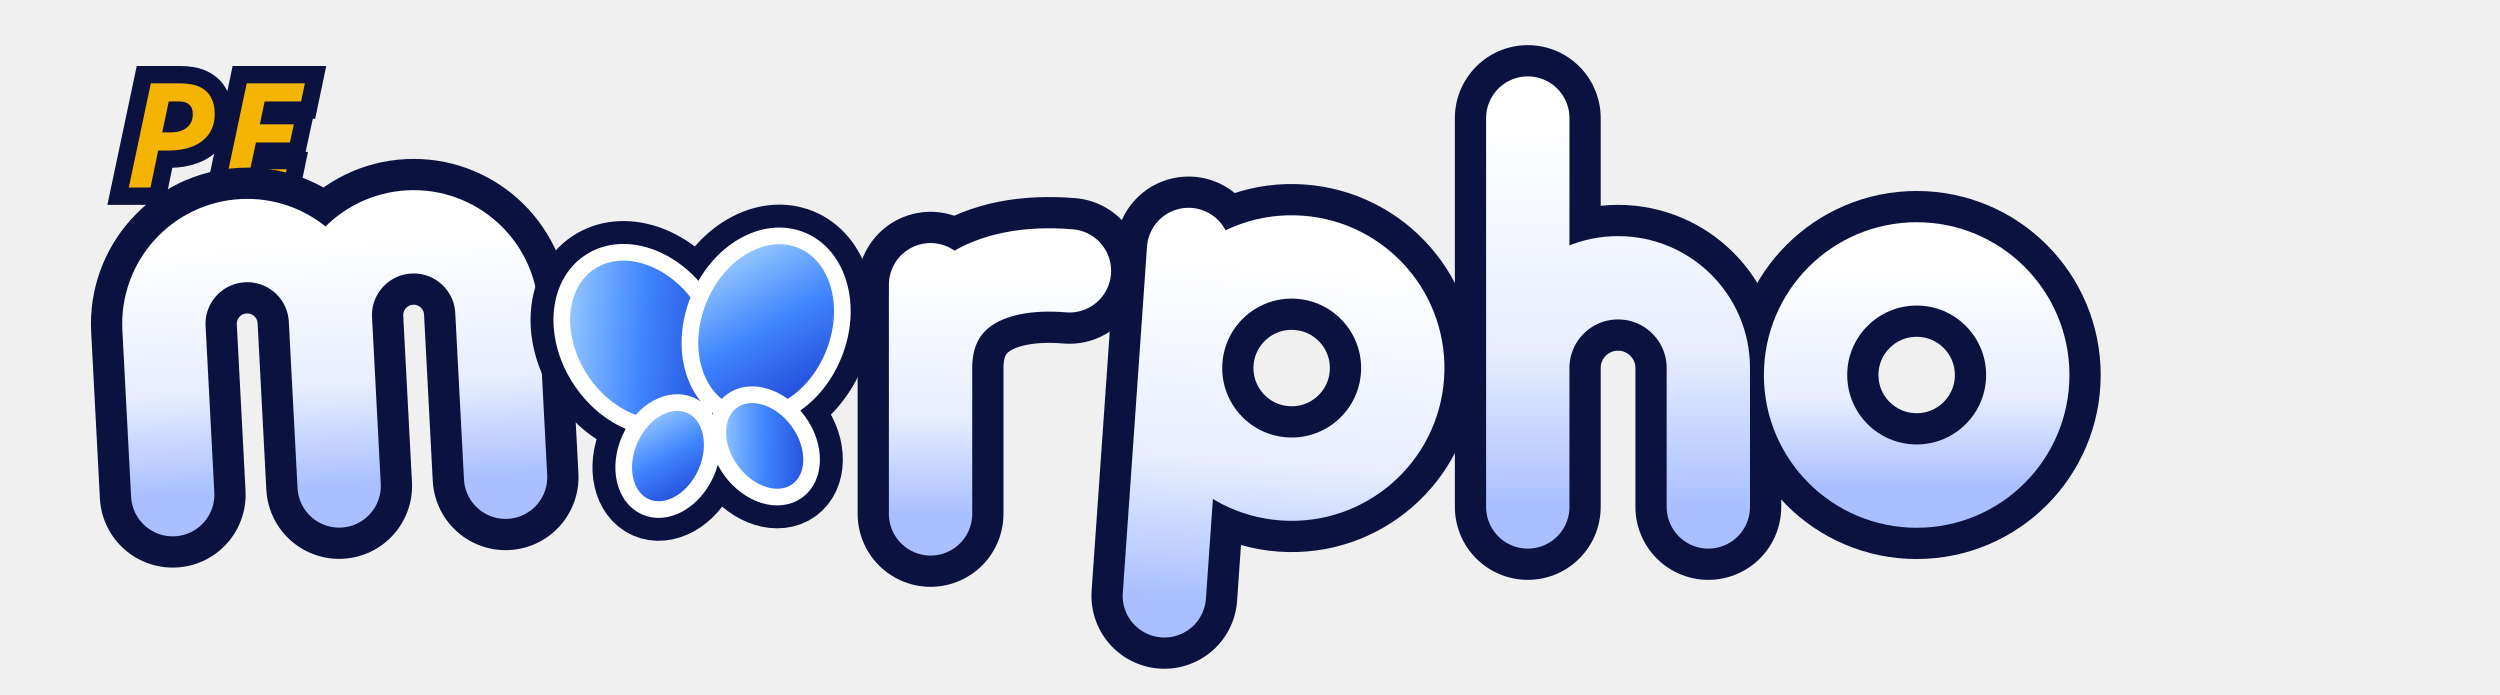
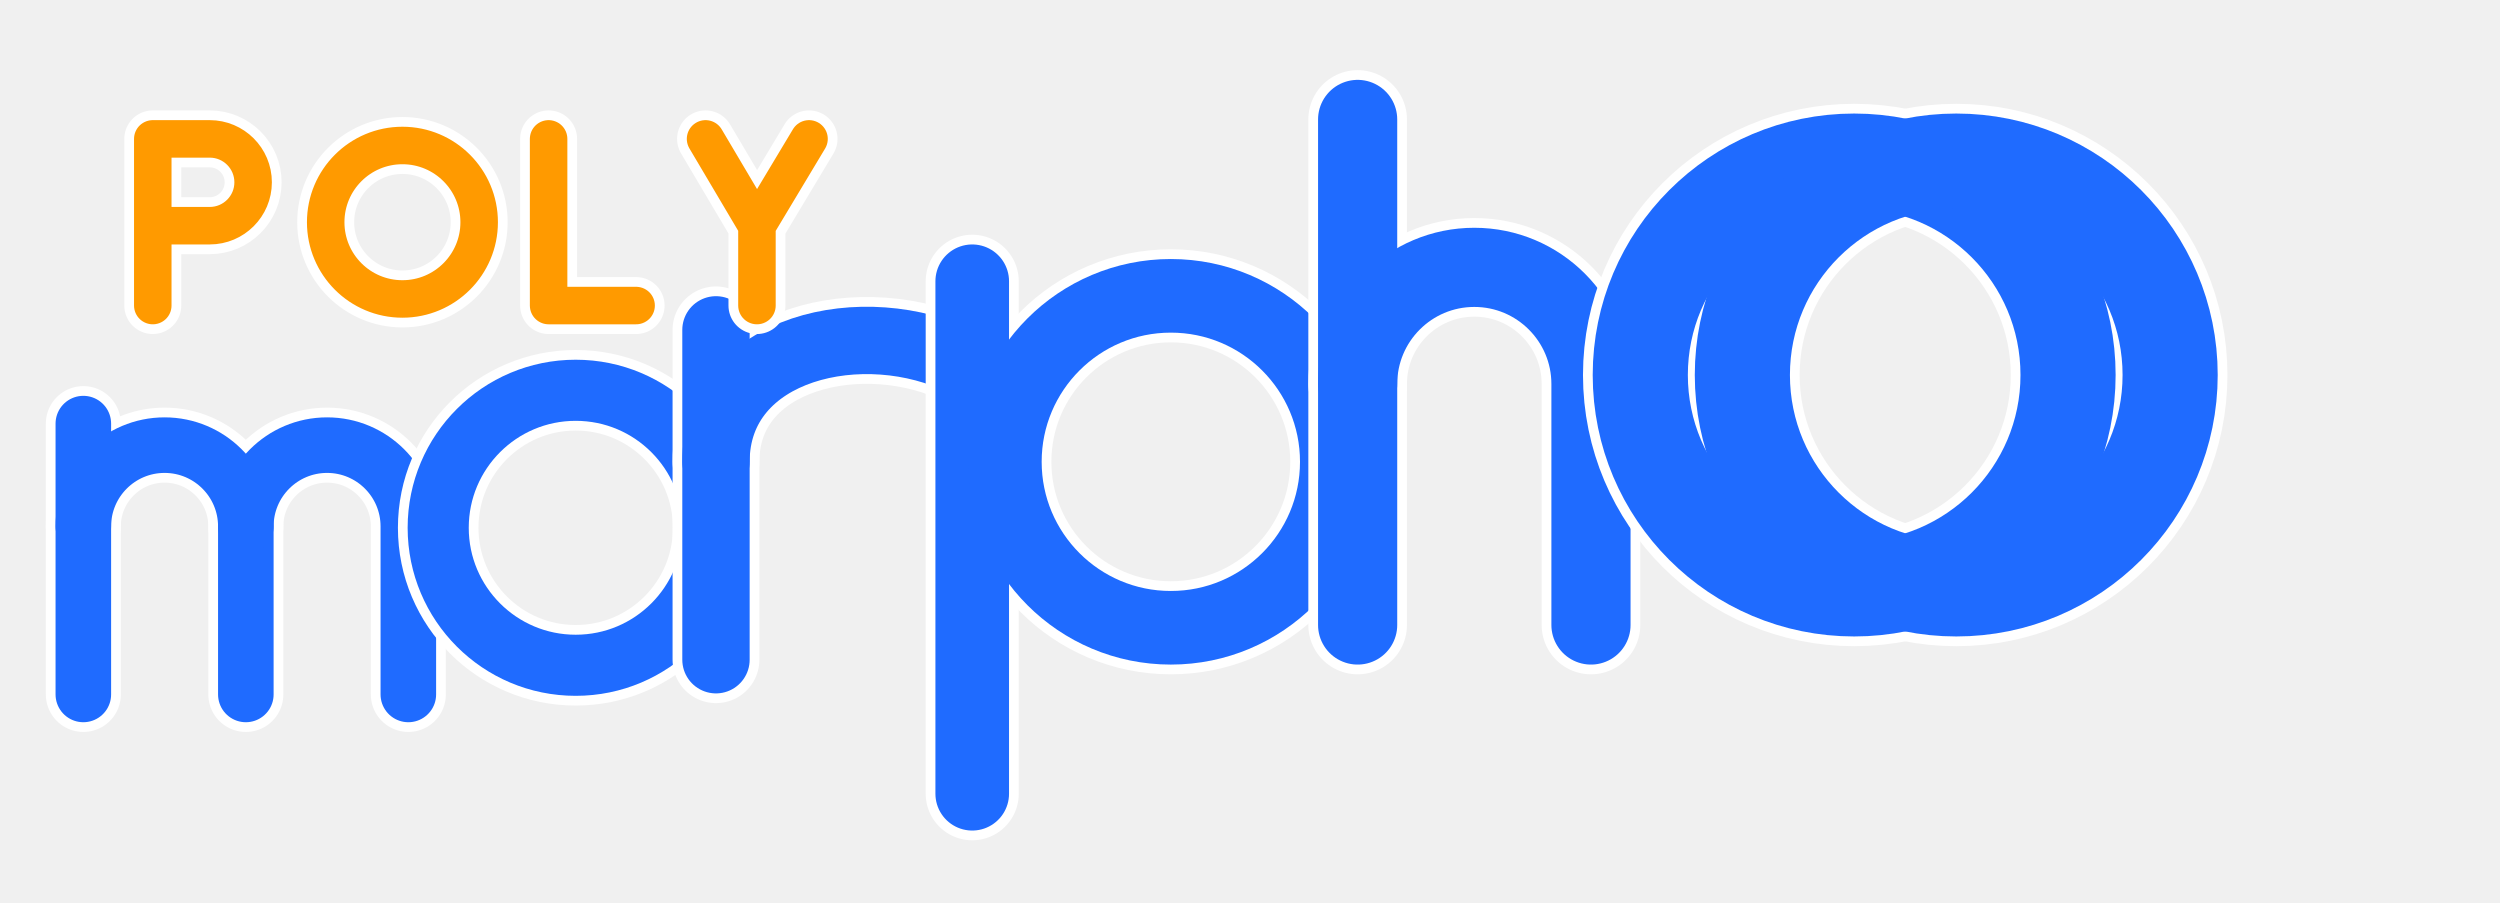
- <svg xmlns="http://www.w3.org/2000/svg" width="360" height="100" viewBox="0 0 360 100">
-   <defs>
-     <linearGradient id="ink" x1="0" y1="0" x2="0" y2="1">
-       <stop offset="0" stop-color="#ffffff" />
-       <stop offset="0.6" stop-color="#e8eeff" />
-       <stop offset="1" stop-color="#a9bfff" />
-     </linearGradient>
-     <linearGradient id="wing" x1="0" y1="0" x2="1" y2="1">
-       <stop offset="0" stop-color="#bfe6ff" />
-       <stop offset="0.5" stop-color="#3f86ff" />
-       <stop offset="1" stop-color="#1630c8" />
-     </linearGradient>
-     <g id="letters" fill="none" stroke-linecap="round" stroke-linejoin="round">
-       <path d="M24,72 V48 A12,12 0 0 1 48,48 V72 M48,48 A12,12 0 0 1 72,48 V72" transform="translate(0,-2) rotate(-3 48 56)" />
-       <path d="M134,73 V40 M134,52 C134,42 142,37 154,38" transform="translate(0,1)" />
-       <path d="M170,40 V90 M170,56 A16,16 0 1 0 202,56 A16,16 0 1 0 170,56" transform="translate(0,-3) rotate(4 186 56)" />
-       <path d="M220,72 V16 M220,52 A13,13 0 0 1 246,52 V72" transform="translate(0,1)" />
-       <circle cx="276" cy="56" r="16" transform="translate(0,-2)" />
-     </g>
-   </defs>
-   <text x="18" y="27" font-family="Titillium Web, sans-serif" font-weight="900" font-style="italic" font-size="21" fill="#f5b400" stroke="#0b1240" stroke-width="5" paint-order="stroke" letter-spacing="1">PE</text>
-   <use href="#letters" stroke="#0b1240" stroke-width="21" />
-   <use href="#letters" stroke="url(#ink)" stroke-width="12" />
-   <g transform="translate(102,54) rotate(-6)">
-     <g stroke="#0b1240" stroke-width="9" fill="none">
-       <ellipse cx="-9" cy="-6" rx="10.5" ry="13.5" transform="rotate(-28 -9 -6)" />
-       <ellipse cx="9" cy="-6" rx="10.5" ry="13.5" transform="rotate(28 9 -6)" />
-       <ellipse cx="-7" cy="11" rx="6" ry="8" transform="rotate(30 -7 11)" />
-       <ellipse cx="7" cy="11" rx="6" ry="8" transform="rotate(-30 7 11)" />
-     </g>
-     <g stroke="#ffffff" stroke-width="2.4" fill="url(#wing)">
-       <ellipse cx="-9" cy="-6" rx="10.5" ry="13.5" transform="rotate(-28 -9 -6)" />
-       <ellipse cx="9" cy="-6" rx="10.5" ry="13.5" transform="rotate(28 9 -6)" />
-       <ellipse cx="-7" cy="11" rx="6" ry="8" transform="rotate(30 -7 11)" />
-       <ellipse cx="7" cy="11" rx="6" ry="8" transform="rotate(-30 7 11)" />
-     </g>
+ <svg xmlns="http://www.w3.org/2000/svg" width="360" height="130" viewBox="0 0 360 130">
+   <g stroke-width="10.8" fill="none" stroke="#fff" stroke-linecap="round" stroke-linejoin="round">
+     <path d="M12.0,100.0 V61.0" />
+     <path d="M12.0,75.8 A11.7,11.7 0 0 1 35.4,75.8 V100.0" />
+     <path d="M35.4,75.8 A11.7,11.7 0 0 1 58.8,75.8 V100.0" />
+   </g>
+   <g stroke-width="8.0" fill="none" stroke="#1f6bff" stroke-linecap="round" stroke-linejoin="round">
+     <path d="M12.0,100.0 V61.0" />
+     <path d="M12.0,75.8 A11.7,11.7 0 0 1 35.4,75.8 V100.0" />
+     <path d="M35.4,75.8 A11.7,11.7 0 0 1 58.8,75.8 V100.0" />
+   </g>
+   <g stroke-width="11.6" fill="none" stroke="#fff" stroke-linecap="round" stroke-linejoin="round">
+     <circle cx="82.9" cy="76.0" r="19.8" />
+   </g>
+   <g stroke-width="8.8" fill="none" stroke="#1f6bff" stroke-linecap="round" stroke-linejoin="round">
+     <circle cx="82.9" cy="76.0" r="19.8" />
+   </g>
+   <g stroke-width="12.5" fill="none" stroke="#fff" stroke-linecap="round" stroke-linejoin="round">
+     <path d="M103.1,95.0 V47.5" />
+     <path d="M103.1,66.5 C103.1,49.9 124.5,45.1 138.7,52.2" />
+   </g>
+   <g stroke-width="9.7" fill="none" stroke="#1f6bff" stroke-linecap="round" stroke-linejoin="round">
+     <path d="M103.1,95.0 V47.5" />
+     <path d="M103.1,66.5 C103.1,49.9 124.5,45.1 138.7,52.2" />
+   </g>
+   <g stroke-width="13.4" fill="none" stroke="#fff" stroke-linecap="round" stroke-linejoin="round">
+     <path d="M140.0,114.3 V40.5" />
+     <circle cx="168.6" cy="66.5" r="23.9" />
+   </g>
+   <g stroke-width="10.6" fill="none" stroke="#1f6bff" stroke-linecap="round" stroke-linejoin="round">
+     <path d="M140.0,114.3 V40.5" />
+     <circle cx="168.6" cy="66.5" r="23.9" />
+   </g>
+   <g stroke-width="14.2" fill="none" stroke="#fff" stroke-linecap="round" stroke-linejoin="round">
+     <path d="M195.5,90.0 V17.2" />
+     <path d="M195.5,55.3 A16.8,16.8 0 0 1 229.1,55.3 V90.0" />
+   </g>
+   <g stroke-width="11.4" fill="none" stroke="#1f6bff" stroke-linecap="round" stroke-linejoin="round">
+     <path d="M195.5,90.0 V17.2" />
+     <path d="M195.5,55.3 A16.8,16.8 0 0 1 229.1,55.3 V90.0" />
+   </g>
+   <g stroke-width="16.5" fill="none" stroke="#fff" stroke-linecap="round" stroke-linejoin="round">
+     <circle cx="267.0" cy="54.0" r="30.8" />
+     <circle cx="281.7" cy="54.0" r="30.8" />
+   </g>
+   <g stroke-width="13.7" fill="none" stroke="#1f6bff" stroke-linecap="round" stroke-linejoin="round">
+     <circle cx="267.0" cy="54.0" r="30.8" />
+     <circle cx="281.7" cy="54.0" r="30.8" />
+   </g>
+   <g fill="none" stroke-linecap="round" stroke-linejoin="round">
+     <path d="M22.0,20.0 V44.0 M22.0,20.0 H30.2 A6.2,6.2 0 0 1 30.2,32.5 H22.0 M46.9,32.0 a11.0,11.0 0 1 0 22.1,0 a11.0,11.0 0 1 0 -22.1,0 M79.0,20.0 V44.0 H91.6 M101.6,20.0 L109.0,32.5 L116.5,20.0 M109.0,32.5 V44.0" stroke="#fff" stroke-width="8.2" />
+     <path d="M22.0,20.0 V44.0 M22.0,20.0 H30.2 A6.2,6.2 0 0 1 30.2,32.5 H22.0 M46.9,32.0 a11.0,11.0 0 1 0 22.1,0 a11.0,11.0 0 1 0 -22.1,0 M79.0,20.0 V44.0 H91.6 M101.6,20.0 L109.0,32.5 L116.5,20.0 M109.0,32.5 V44.0" stroke="#ff9a00" stroke-width="5.4" />
  </g>
</svg>
